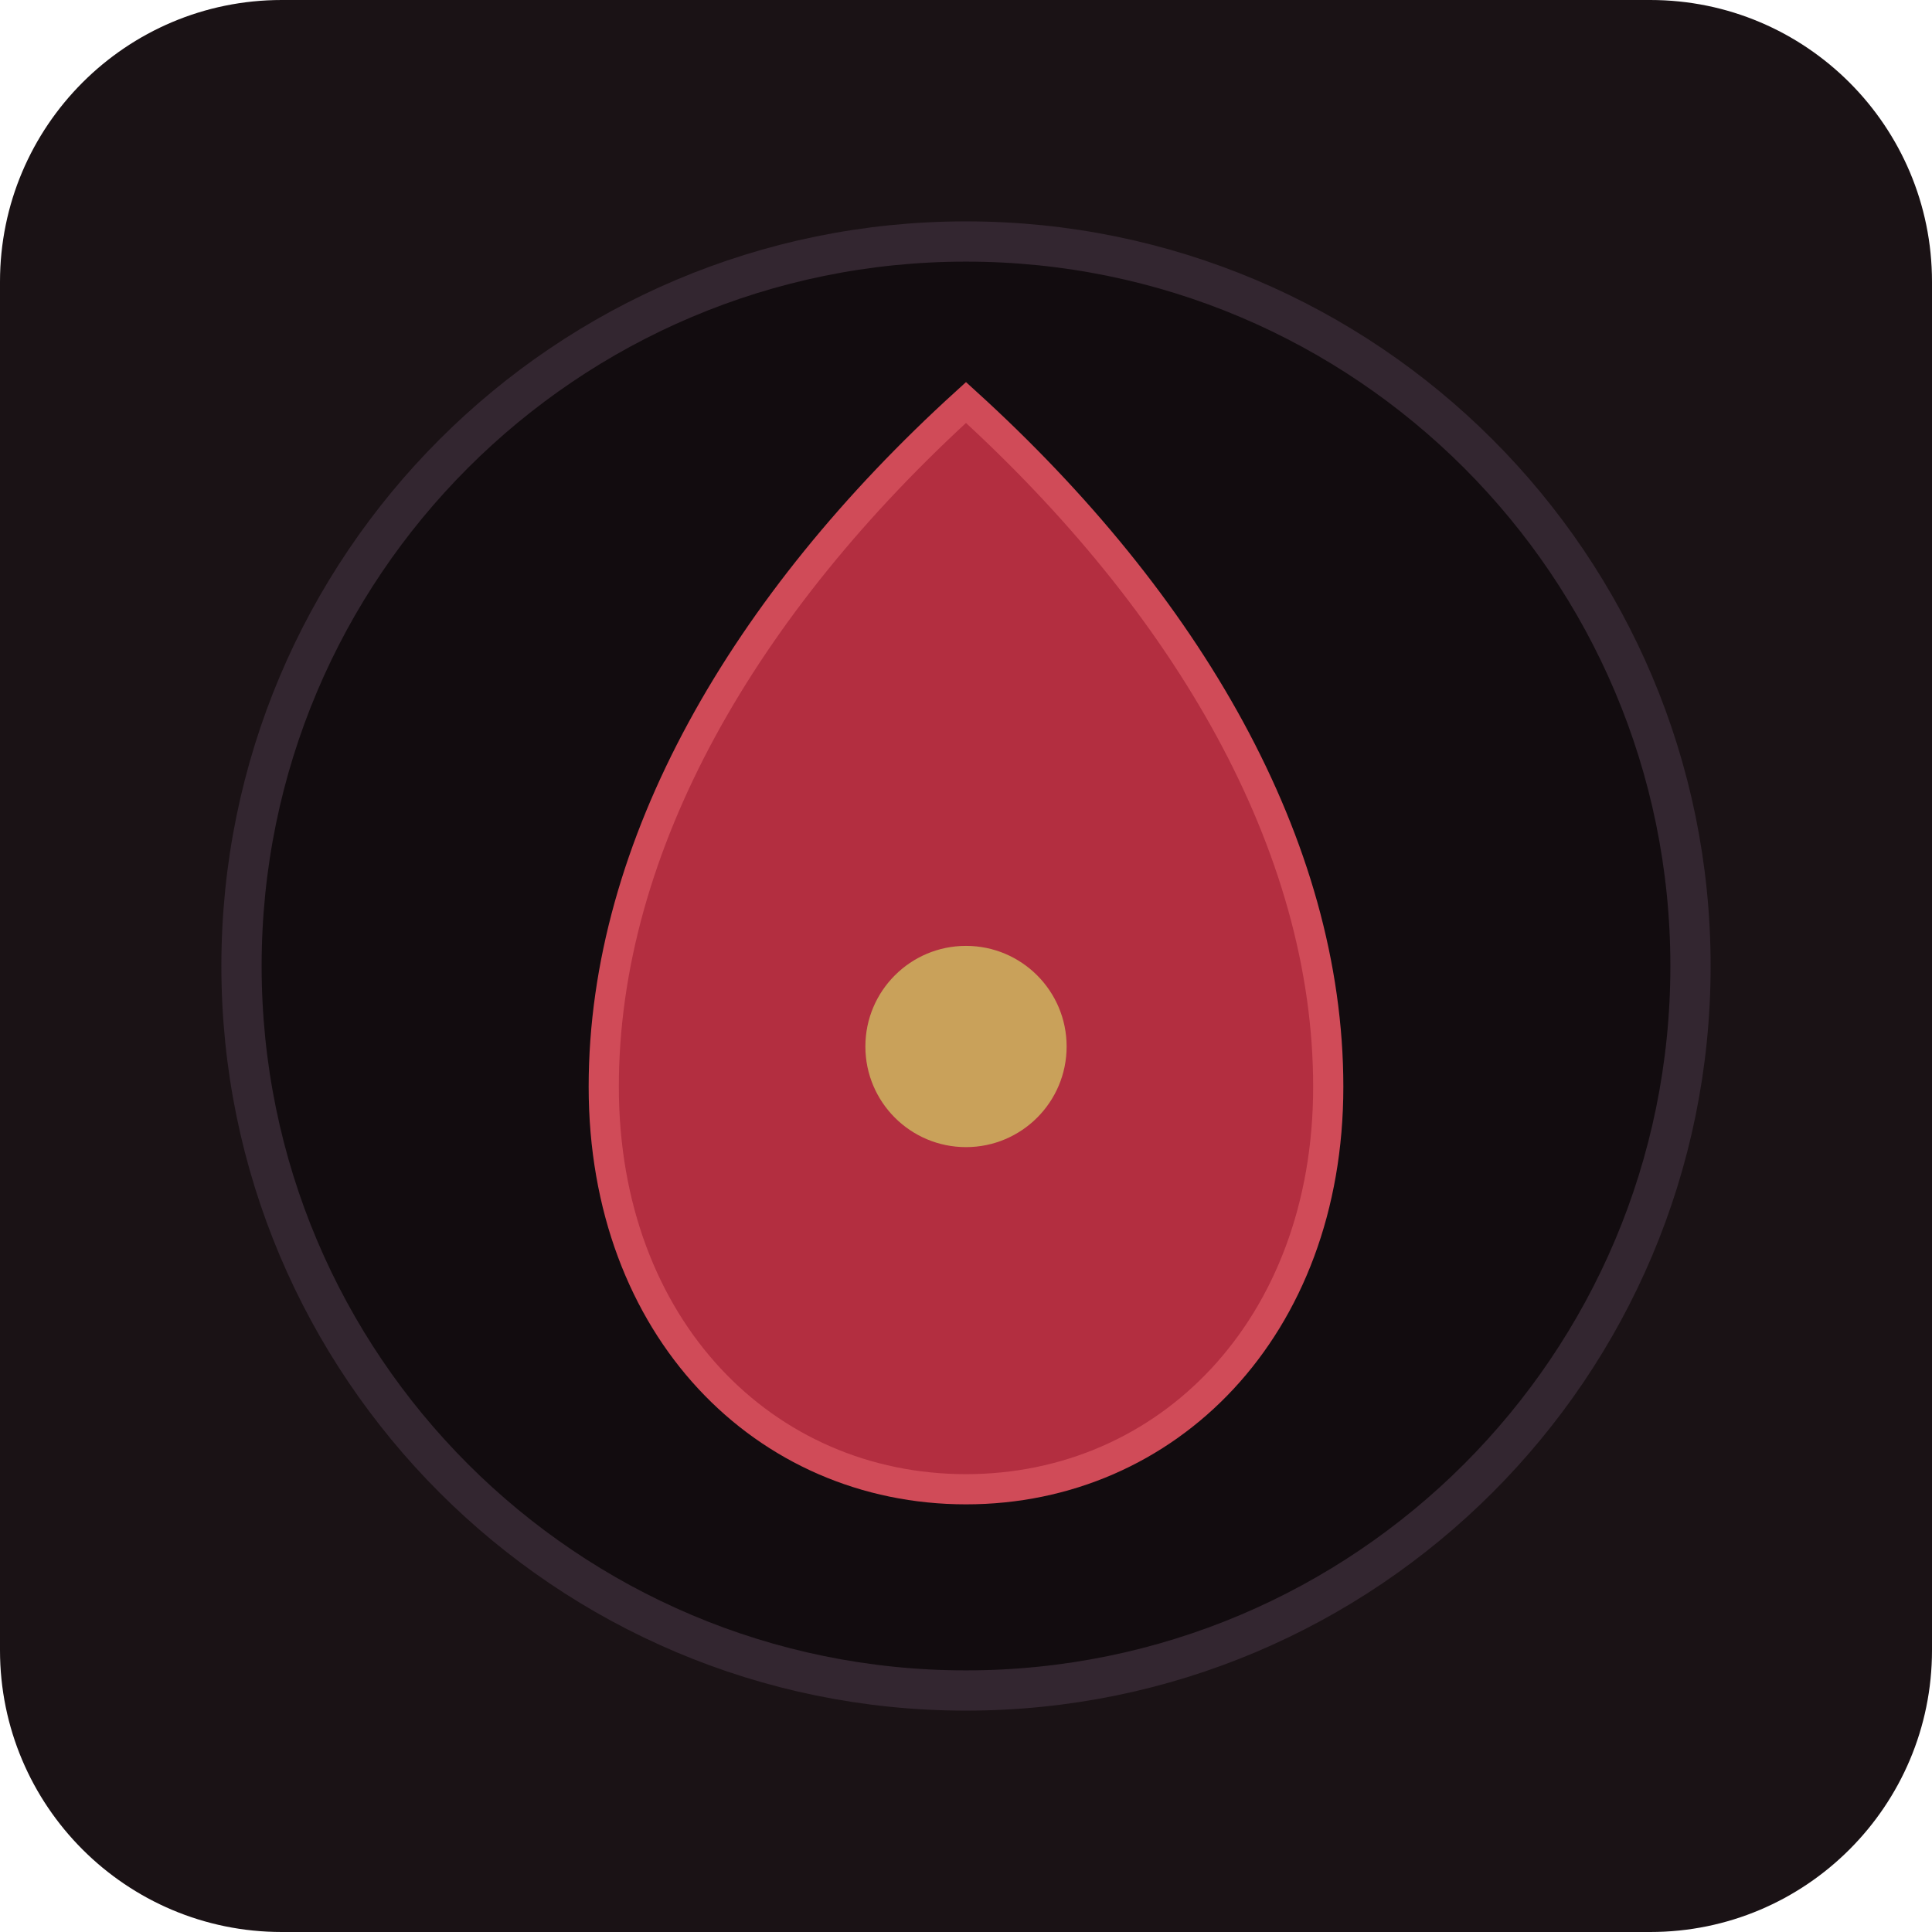
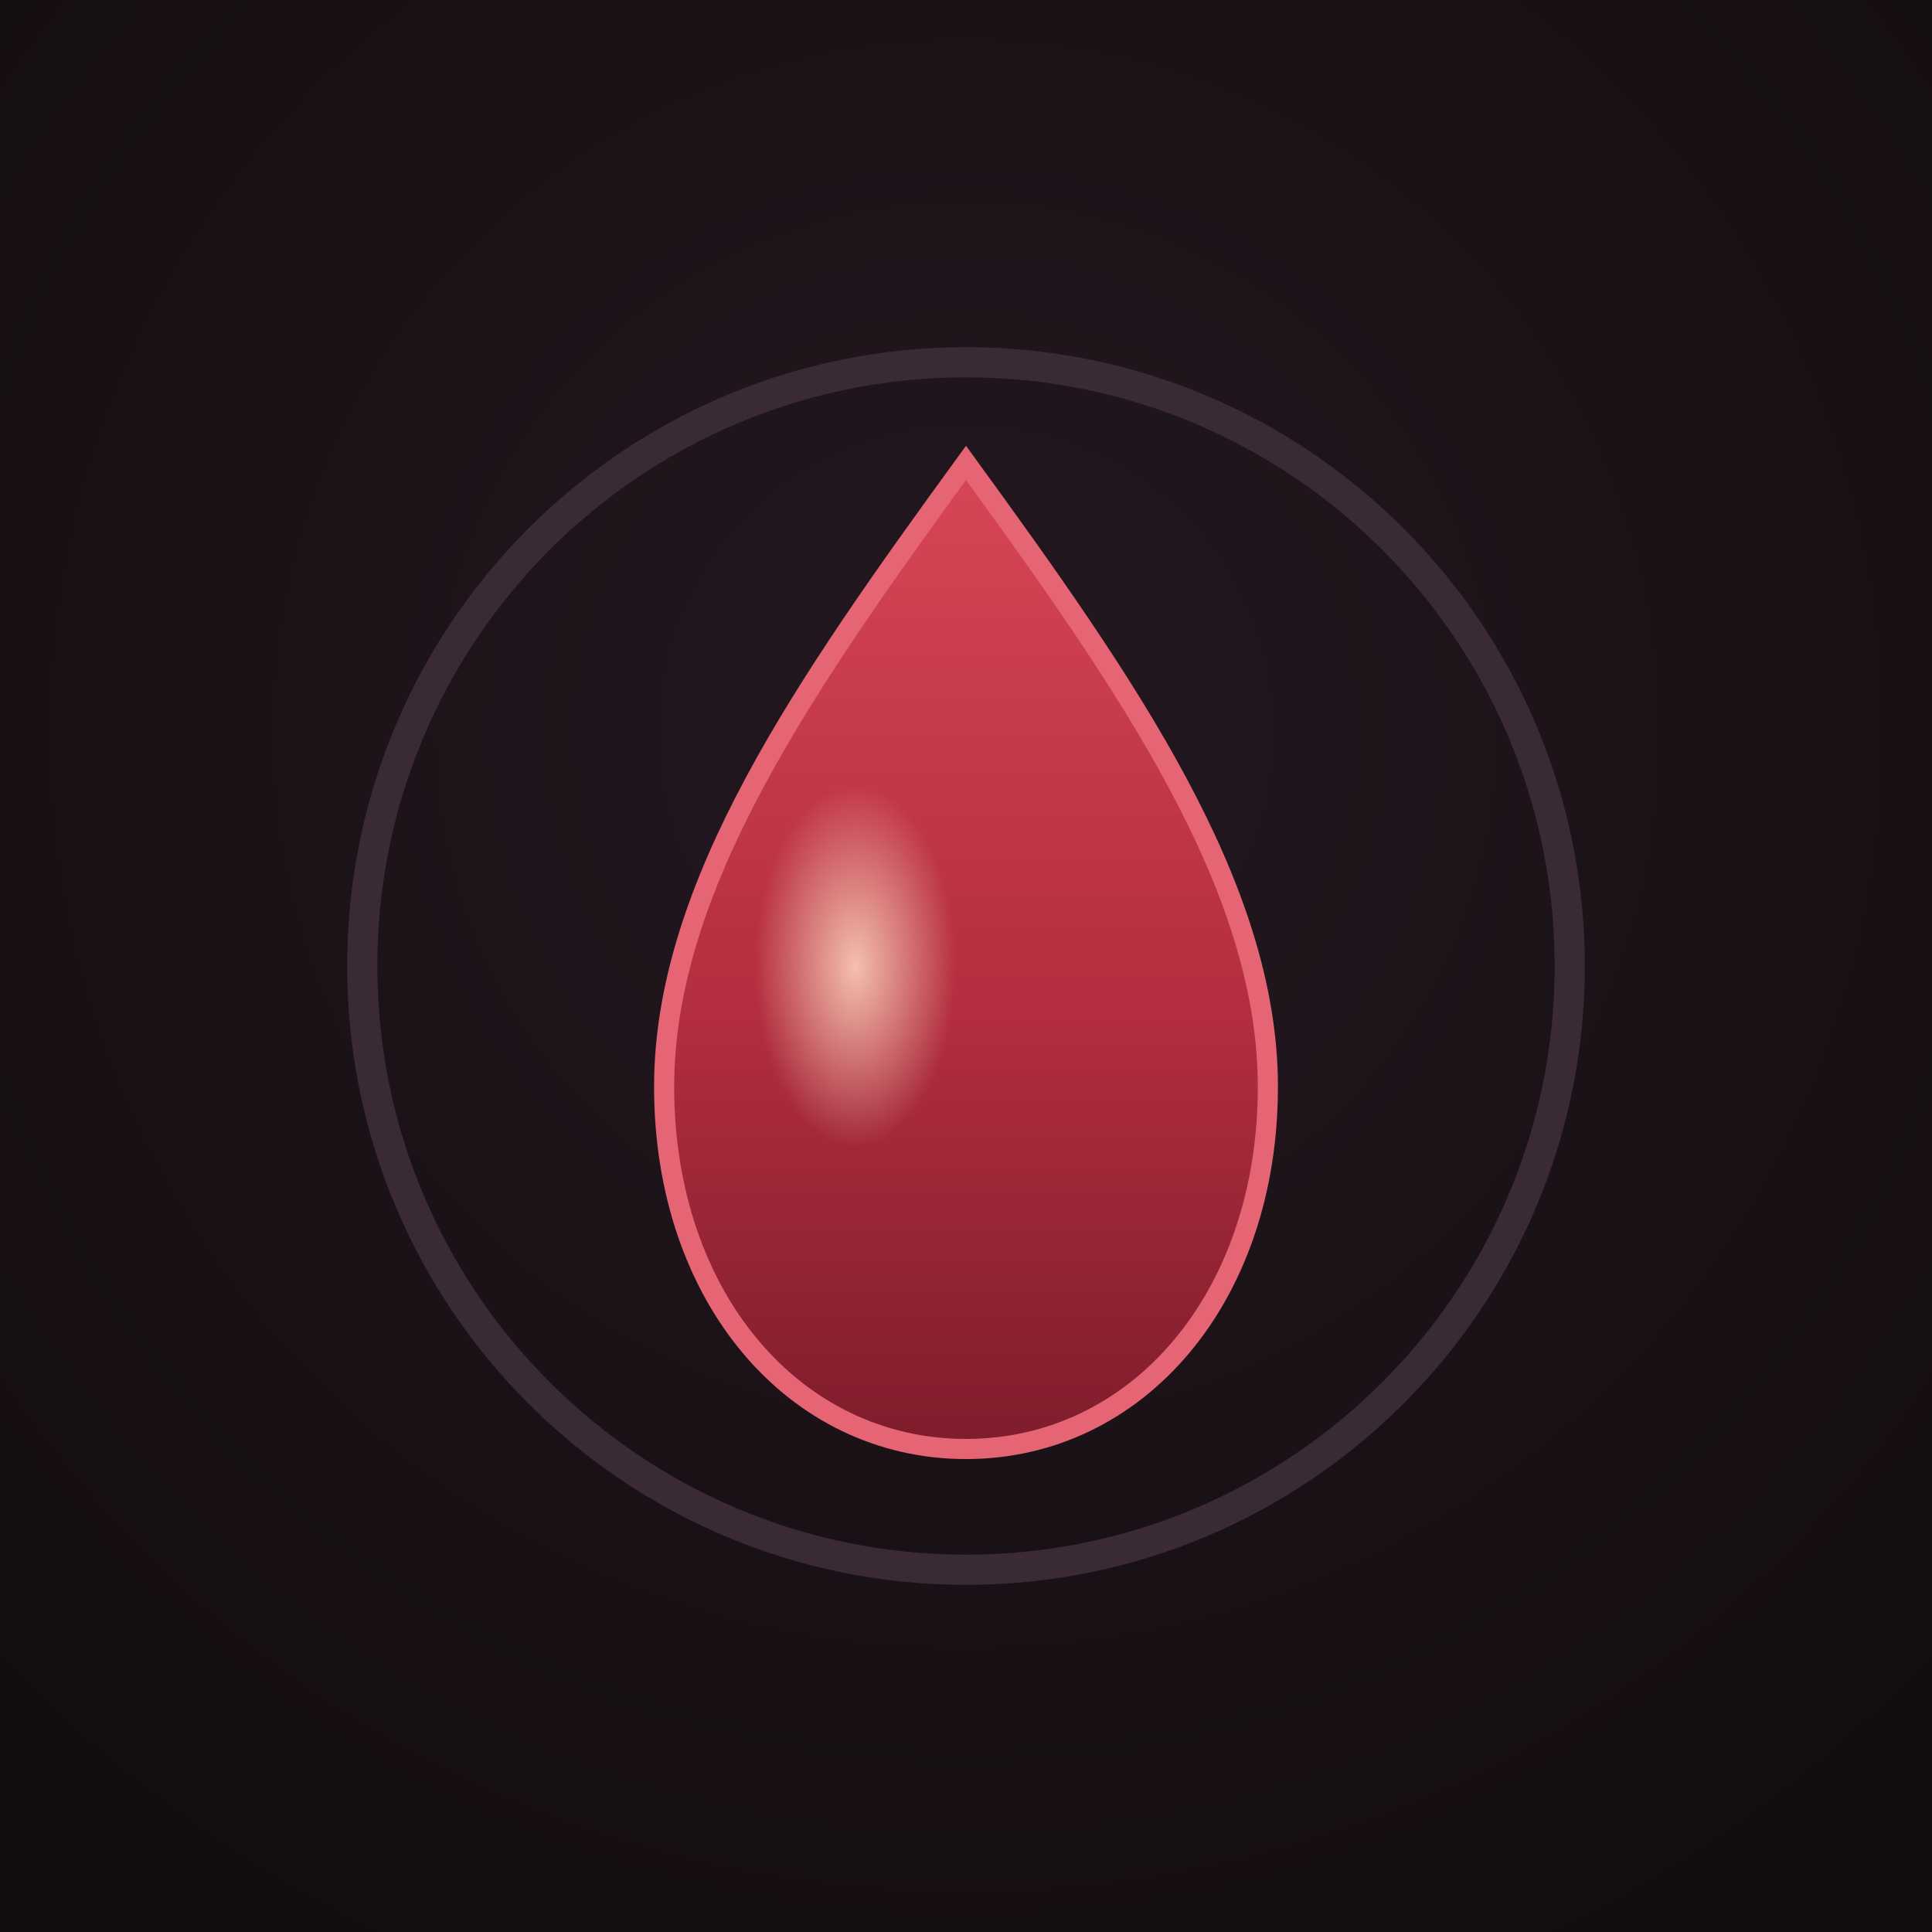
<svg xmlns="http://www.w3.org/2000/svg" viewBox="0 0 192 192" width="192" height="192">
-   <rect width="192" height="192" rx="28" fill="#1a1215" />
-   <circle cx="96" cy="96" r="72" fill="#120c0f" stroke="#332630" stroke-width="4" />
-   <path d="M96 40 C118 60 132 84 132 108 C132 132 116 148 96 148 C76 148 60 132 60 108 C60 84 74 60 96 40 Z" fill="#b32e40" stroke="#d04b58" stroke-width="3" />
-   <circle cx="96" cy="104" r="10" fill="#c9a15a" />
+   <defs>
+     <radialGradient id="bg" cx="50%" cy="38%" r="75%">
+       <stop offset="0%" stop-color="#241820" />
+       <stop offset="100%" stop-color="#120c0f" />
+     </radialGradient>
+     <linearGradient id="drop" x1="0" y1="0" x2="0" y2="1">
+       <stop offset="0%" stop-color="#d84656" />
+       <stop offset="55%" stop-color="#b32e40" />
+       <stop offset="100%" stop-color="#7d1c2b" />
+     </linearGradient>
+     <radialGradient id="sheen" cx="50%" cy="50%" r="50%">
+       <stop offset="0%" stop-color="#ffd9c2" stop-opacity="0.85" />
+       <stop offset="100%" stop-color="#ffd9c2" stop-opacity="0" />
+     </radialGradient>
+   </defs>
+   <rect width="192" height="192" fill="url(#bg)" />
+   <circle cx="96" cy="96" r="60" fill="none" stroke="#3a2a34" stroke-width="3" />
+   <path d="M96 46            C112 68 126 88 126 108            C126 129 113 144 96 144            C79 144 66 129 66 108            C66 88 80 68 96 46 Z" fill="url(#drop)" stroke="#e56575" stroke-width="2" />
+   <ellipse cx="85" cy="96" rx="10" ry="18" fill="url(#sheen)" />
</svg>
